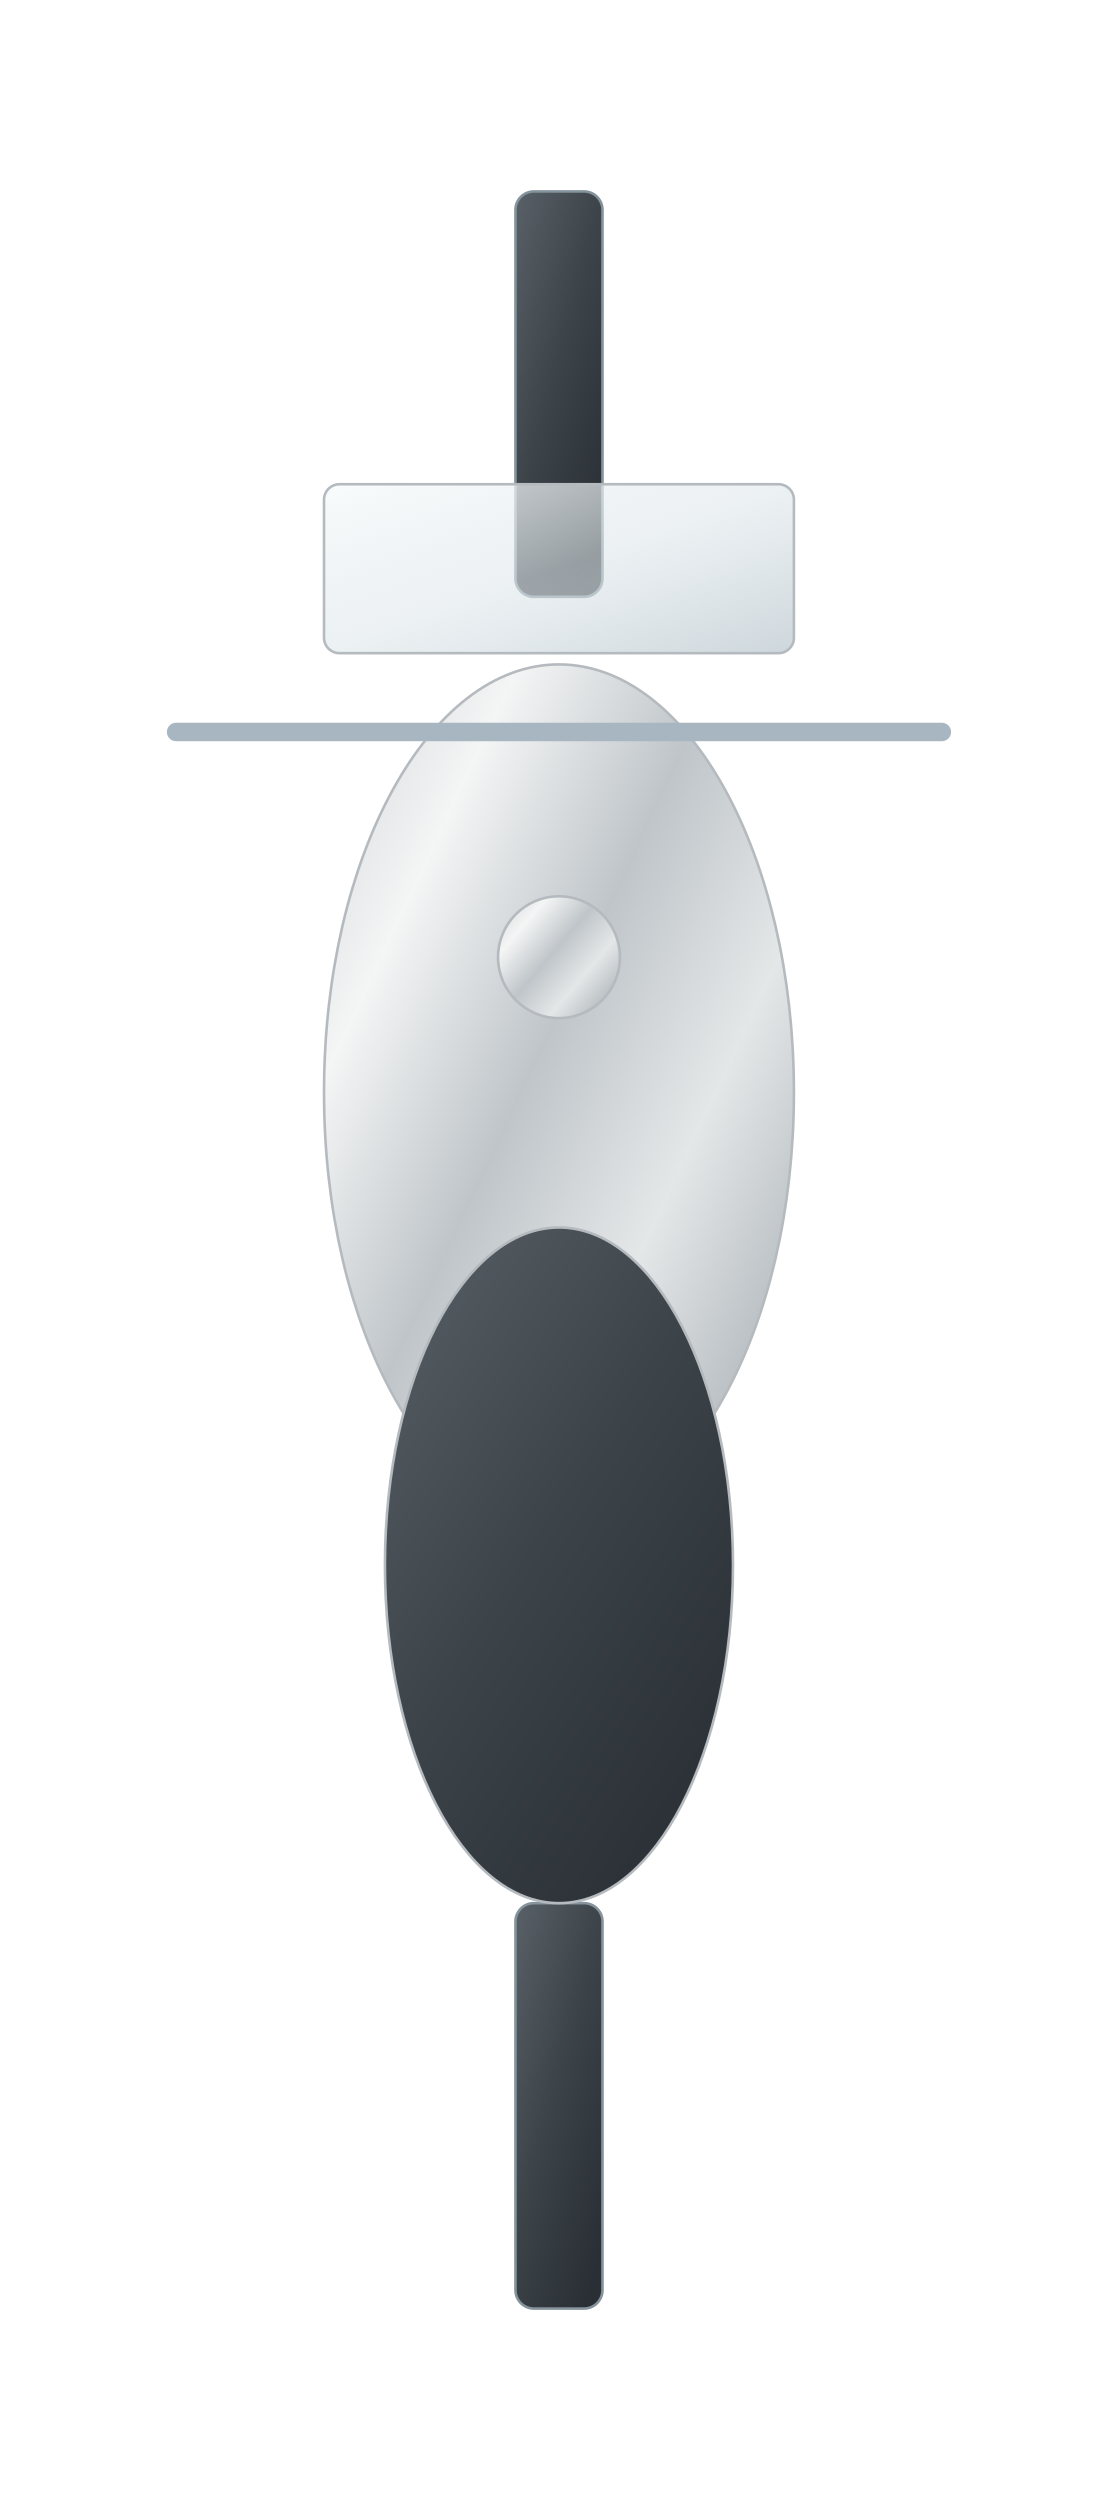
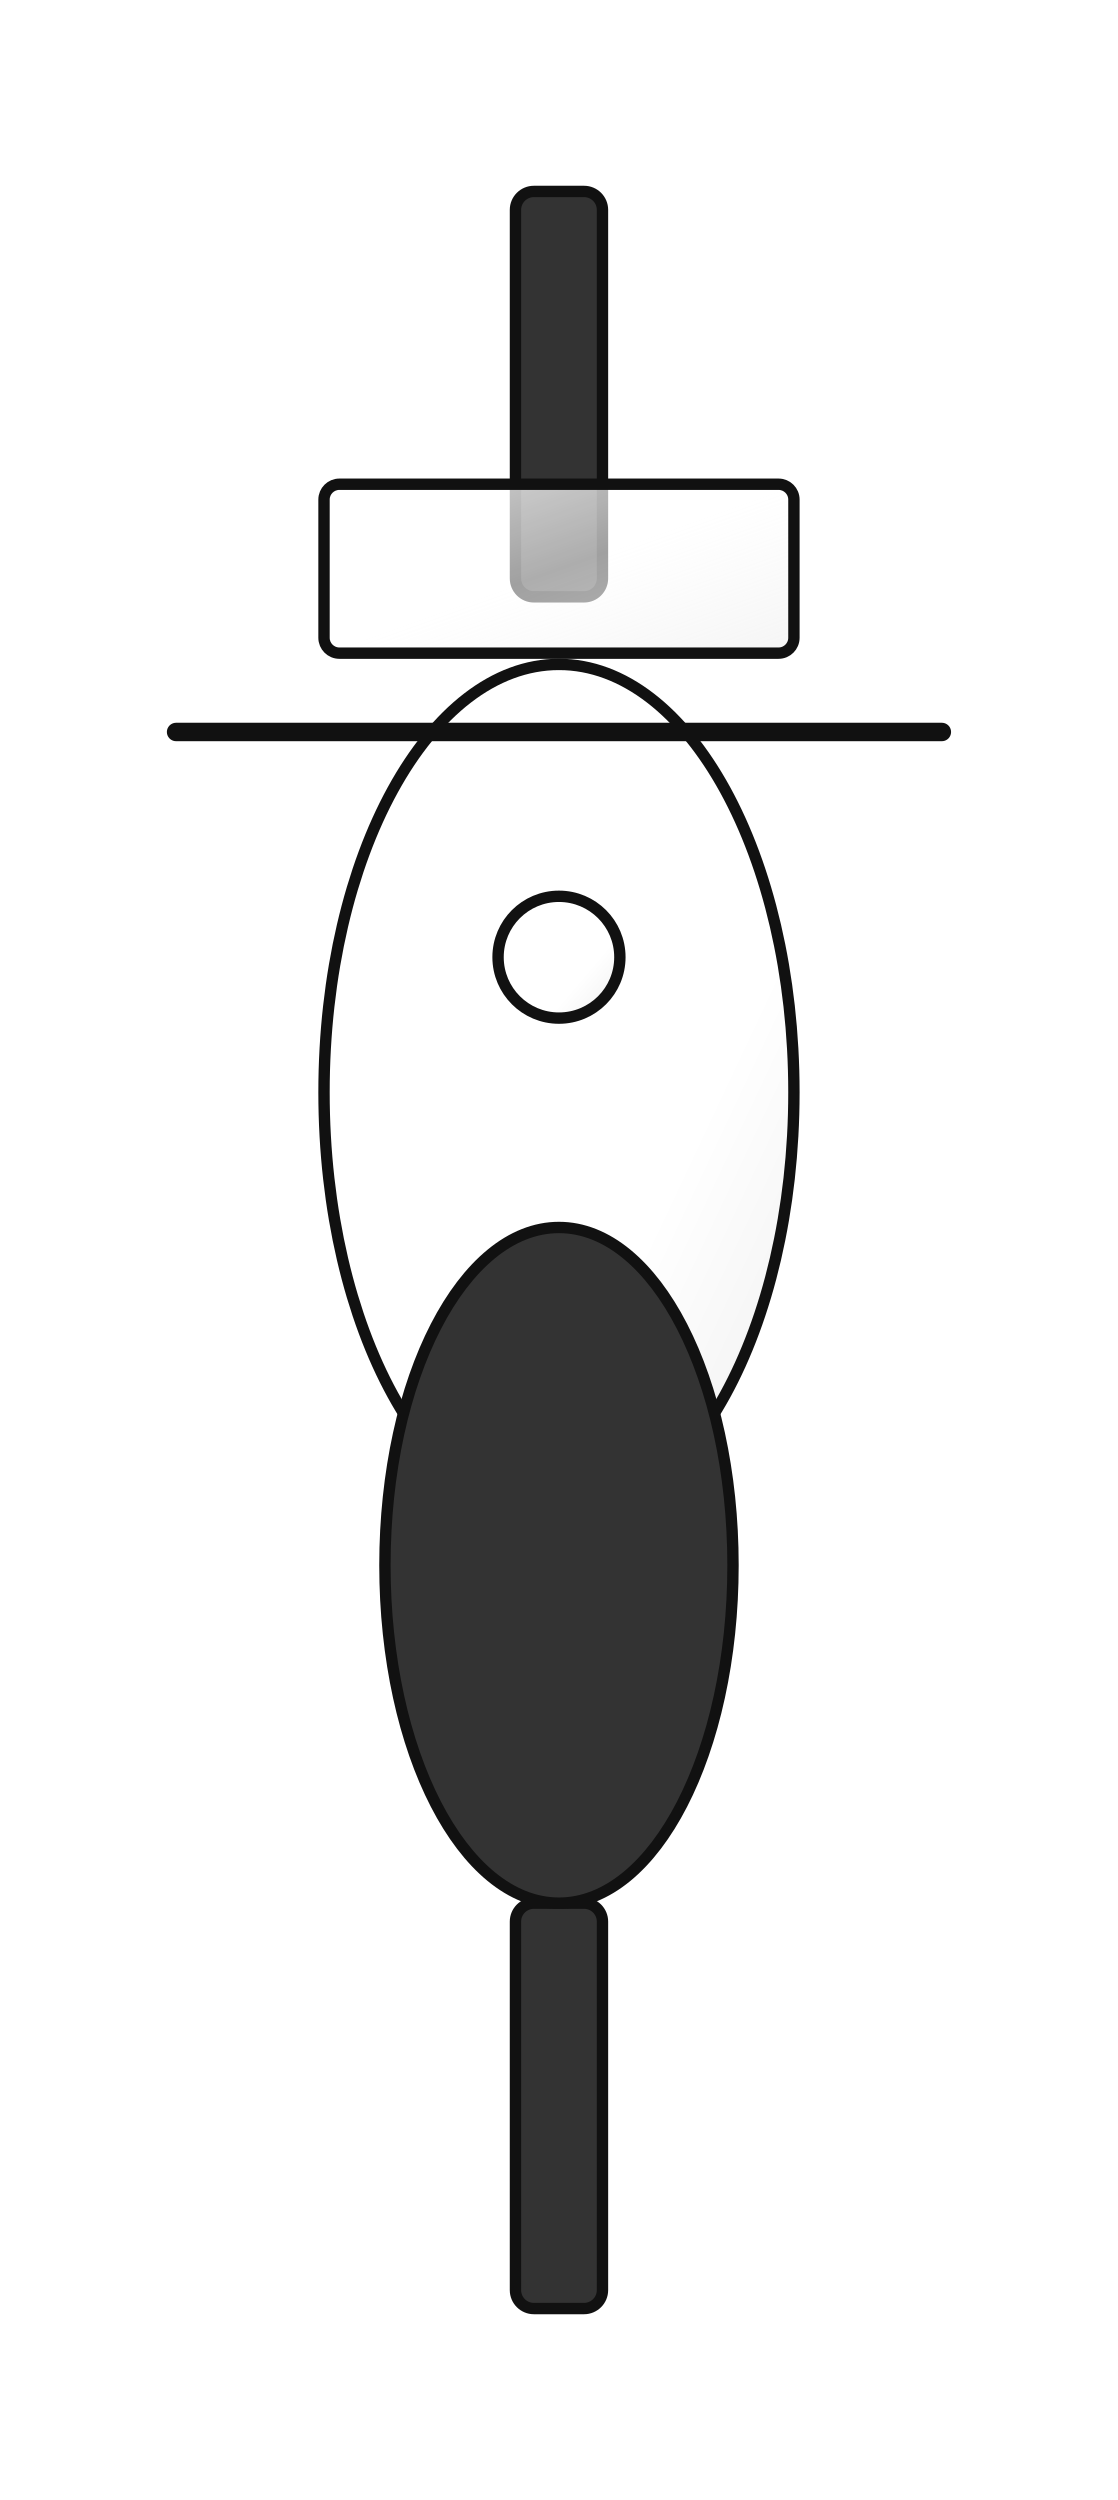
- <svg xmlns="http://www.w3.org/2000/svg" width="1092" height="2442" viewBox="-121 -121 1092 2442" role="img" aria-labelledby="motorcycle--title motorcycle--desc">
+ <svg xmlns="http://www.w3.org/2000/svg" width="1092" height="2442" viewBox="-121 -121 1092 2442" role="img" aria-labelledby="motorcycle--title motorcycle--desc" data-vertex-style="white-outline-2">
  <defs>
    <linearGradient id="motorcycle--ceramic" x1="0" y1="0" x2="0.9" y2="1">
      <stop stop-color="#ffffff" />
-       <stop offset="0.5" stop-color="#f6f7f7" />
-       <stop offset="1" stop-color="#dfe1e3" />
+       <stop offset="0.5" stop-color="#ffffff" />
+       <stop offset="1" stop-color="#f2f2f2" />
    </linearGradient>
    <linearGradient id="motorcycle--rim" x1="0" y1="0" x2="0.8" y2="1">
-       <stop stop-color="#fafbfb" />
-       <stop offset="0.35" stop-color="#e8eaeb" />
-       <stop offset="1" stop-color="#bec2c6" />
+       <stop stop-color="#ffffff" />
+       <stop offset="0.35" stop-color="#ffffff" />
+       <stop offset="1" stop-color="#f2f2f2" />
    </linearGradient>
    <radialGradient id="motorcycle--well" cx="0.52" cy="0.65" r="0.67">
-       <stop stop-color="#fbfcfc" />
-       <stop offset="0.67" stop-color="#f2f3f4" />
-       <stop offset="0.88" stop-color="#e1e3e5" />
-       <stop offset="1" stop-color="#b9bec2" />
+       <stop stop-color="#ffffff" />
+       <stop offset="0.67" stop-color="#ffffff" />
+       <stop offset="0.88" stop-color="#ffffff" />
+       <stop offset="1" stop-color="#f2f2f2" />
    </radialGradient>
    <linearGradient id="motorcycle--steel" x1="0" y1="0" x2="1" y2="0.85">
-       <stop stop-color="#d0d4d7" />
-       <stop offset="0.24" stop-color="#f4f5f5" />
-       <stop offset="0.49" stop-color="#bfc5c9" />
-       <stop offset="0.73" stop-color="#e4e7e8" />
-       <stop offset="1" stop-color="#aab1b6" />
+       <stop stop-color="#ffffff" />
+       <stop offset="0.24" stop-color="#ffffff" />
+       <stop offset="0.49" stop-color="#ffffff" />
+       <stop offset="0.73" stop-color="#ffffff" />
+       <stop offset="1" stop-color="#f2f2f2" />
    </linearGradient>
    <linearGradient id="motorcycle--steelwell" x1="0" y1="0" x2="0.8" y2="1">
-       <stop stop-color="#929ba2" />
-       <stop offset="0.18" stop-color="#bec5ca" />
-       <stop offset="0.56" stop-color="#e0e4e6" />
-       <stop offset="1" stop-color="#b9c1c7" />
+       <stop stop-color="#ffffff" />
+       <stop offset="0.18" stop-color="#ffffff" />
+       <stop offset="0.56" stop-color="#ffffff" />
+       <stop offset="1" stop-color="#f2f2f2" />
    </linearGradient>
    <linearGradient id="motorcycle--upholstery" x1="0" y1="0" x2="0.7" y2="1">
-       <stop stop-color="#e6e7e8" />
-       <stop offset="0.45" stop-color="#d3d6d8" />
-       <stop offset="1" stop-color="#b8bdc1" />
+       <stop stop-color="#ffffff" />
+       <stop offset="0.45" stop-color="#ffffff" />
+       <stop offset="1" stop-color="#f2f2f2" />
    </linearGradient>
    <linearGradient id="motorcycle--cushion" x1="0" y1="0" x2="0.85" y2="1">
-       <stop stop-color="#f0f1f2" />
-       <stop offset="0.4" stop-color="#dfe2e4" />
-       <stop offset="0.78" stop-color="#d4d8db" />
-       <stop offset="1" stop-color="#bfc5c9" />
+       <stop stop-color="#ffffff" />
+       <stop offset="0.4" stop-color="#ffffff" />
+       <stop offset="0.78" stop-color="#ffffff" />
+       <stop offset="1" stop-color="#f2f2f2" />
    </linearGradient>
    <linearGradient id="motorcycle--linen" x1="0" y1="0" x2="0.8" y2="1">
-       <stop stop-color="#f9fafb" />
-       <stop offset="0.4" stop-color="#edf0f1" />
-       <stop offset="1" stop-color="#cfd5d9" />
+       <stop stop-color="#ffffff" />
+       <stop offset="0.4" stop-color="#ffffff" />
+       <stop offset="1" stop-color="#f2f2f2" />
    </linearGradient>
    <linearGradient id="motorcycle--wood" x1="0" y1="0" x2="0.35" y2="1">
-       <stop stop-color="#d4d2cf" />
-       <stop offset="0.5" stop-color="#c9c7c4" />
-       <stop offset="1" stop-color="#b3b2af" />
+       <stop stop-color="#ffffff" />
+       <stop offset="0.5" stop-color="#ffffff" />
+       <stop offset="1" stop-color="#f2f2f2" />
    </linearGradient>
    <linearGradient id="motorcycle--counter" x1="0" y1="0" x2="0.6" y2="1">
-       <stop stop-color="#fafafa" />
-       <stop offset="0.5" stop-color="#f0f1f1" />
-       <stop offset="1" stop-color="#dadddf" />
+       <stop stop-color="#ffffff" />
+       <stop offset="0.5" stop-color="#ffffff" />
+       <stop offset="1" stop-color="#f2f2f2" />
    </linearGradient>
    <linearGradient id="motorcycle--dark" x1="0" y1="0" x2="0.8" y2="1">
-       <stop stop-color="#596168" />
-       <stop offset="0.5" stop-color="#3c4349" />
-       <stop offset="1" stop-color="#292f34" />
+       <stop stop-color="#333333" />
+       <stop offset="0.5" stop-color="#333333" />
+       <stop offset="1" stop-color="#333333" />
    </linearGradient>
    <linearGradient id="motorcycle--glass" x1="0" y1="0" x2="1" y2="1">
-       <stop stop-color="#f8fbfc" stop-opacity="0.84" />
-       <stop offset="0.5" stop-color="#dfe7eb" stop-opacity="0.60" />
-       <stop offset="1" stop-color="#bfcbd2" stop-opacity="0.78" />
+       <stop stop-color="#ffffff" stop-opacity="0.84" />
+       <stop offset="0.5" stop-color="#ffffff" stop-opacity="0.60" />
+       <stop offset="1" stop-color="#f2f2f2" stop-opacity="0.78" />
    </linearGradient>
    <radialGradient id="motorcycle--foliage" cx="0.38" cy="0.30" r="0.75">
-       <stop stop-color="#d2d5d2" />
-       <stop offset="0.55" stop-color="#aeb5b0" />
-       <stop offset="1" stop-color="#858e89" />
+       <stop stop-color="#ffffff" />
+       <stop offset="0.55" stop-color="#ffffff" />
+       <stop offset="1" stop-color="#f2f2f2" />
    </radialGradient>
    <linearGradient id="motorcycle--leaf" x1="0" y1="0" x2="1" y2="1">
-       <stop stop-color="#c9d0cb" />
-       <stop offset="0.5" stop-color="#a3aea6" />
-       <stop offset="1" stop-color="#79867d" />
+       <stop stop-color="#ffffff" />
+       <stop offset="0.5" stop-color="#ffffff" />
+       <stop offset="1" stop-color="#f2f2f2" />
    </linearGradient>
    <linearGradient id="motorcycle--tread" x1="0" y1="0" x2="0" y2="1">
-       <stop stop-color="#eceeef" />
-       <stop offset="0.78" stop-color="#dde0e2" />
-       <stop offset="1" stop-color="#bcc2c6" />
+       <stop stop-color="#ffffff" />
+       <stop offset="0.78" stop-color="#ffffff" />
+       <stop offset="1" stop-color="#f2f2f2" />
    </linearGradient>
  </defs>
  <g id="motorcycle--artwork">
-     <rect x="382.5" y="66" width="85" height="396" rx="18" fill="url(#motorcycle--dark)" stroke="#84939c" stroke-width="2.55" />
-     <rect x="382.5" y="1738" width="85" height="396" rx="18" fill="url(#motorcycle--dark)" stroke="#84939c" stroke-width="2.55" />
-     <ellipse cx="425" cy="946" rx="229.5" ry="418" fill="url(#motorcycle--steel)" stroke="#b5babf" stroke-width="2.55" />
-     <ellipse cx="425" cy="1408" rx="170" ry="330" fill="url(#motorcycle--dark)" stroke="#b5babf" stroke-width="2.55" />
-     <path d="M51,594 L799,594" fill="none" stroke="#a7b6c1" stroke-width="18" stroke-linejoin="round" stroke-linecap="round" />
-     <rect x="195.5" y="352" width="459" height="165" rx="15" fill="url(#motorcycle--glass)" stroke="#b5babf" stroke-width="2.55" />
-     <ellipse cx="425" cy="814" rx="59.5" ry="59.5" fill="url(#motorcycle--steel)" stroke="#b5babf" stroke-width="2.55" />
+     <rect x="382.5" y="66" width="85" height="396" rx="18" fill="url(#motorcycle--dark)" stroke="#111111" stroke-width="11.1" />
+     <rect x="382.5" y="1738" width="85" height="396" rx="18" fill="url(#motorcycle--dark)" stroke="#111111" stroke-width="11.1" />
+     <ellipse cx="425" cy="946" rx="229.5" ry="418" fill="url(#motorcycle--steel)" stroke="#111111" stroke-width="11.1" />
+     <ellipse cx="425" cy="1408" rx="170" ry="330" fill="url(#motorcycle--dark)" stroke="#111111" stroke-width="11.1" />
+     <path d="M51,594 L799,594" fill="none" stroke="#111111" stroke-width="18" stroke-linejoin="round" stroke-linecap="round" />
+     <rect x="195.5" y="352" width="459" height="165" rx="15" fill="url(#motorcycle--glass)" stroke="#111111" stroke-width="11.1" />
+     <ellipse cx="425" cy="814" rx="59.5" ry="59.5" fill="url(#motorcycle--steel)" stroke="#111111" stroke-width="11.1" />
  </g>
</svg>
